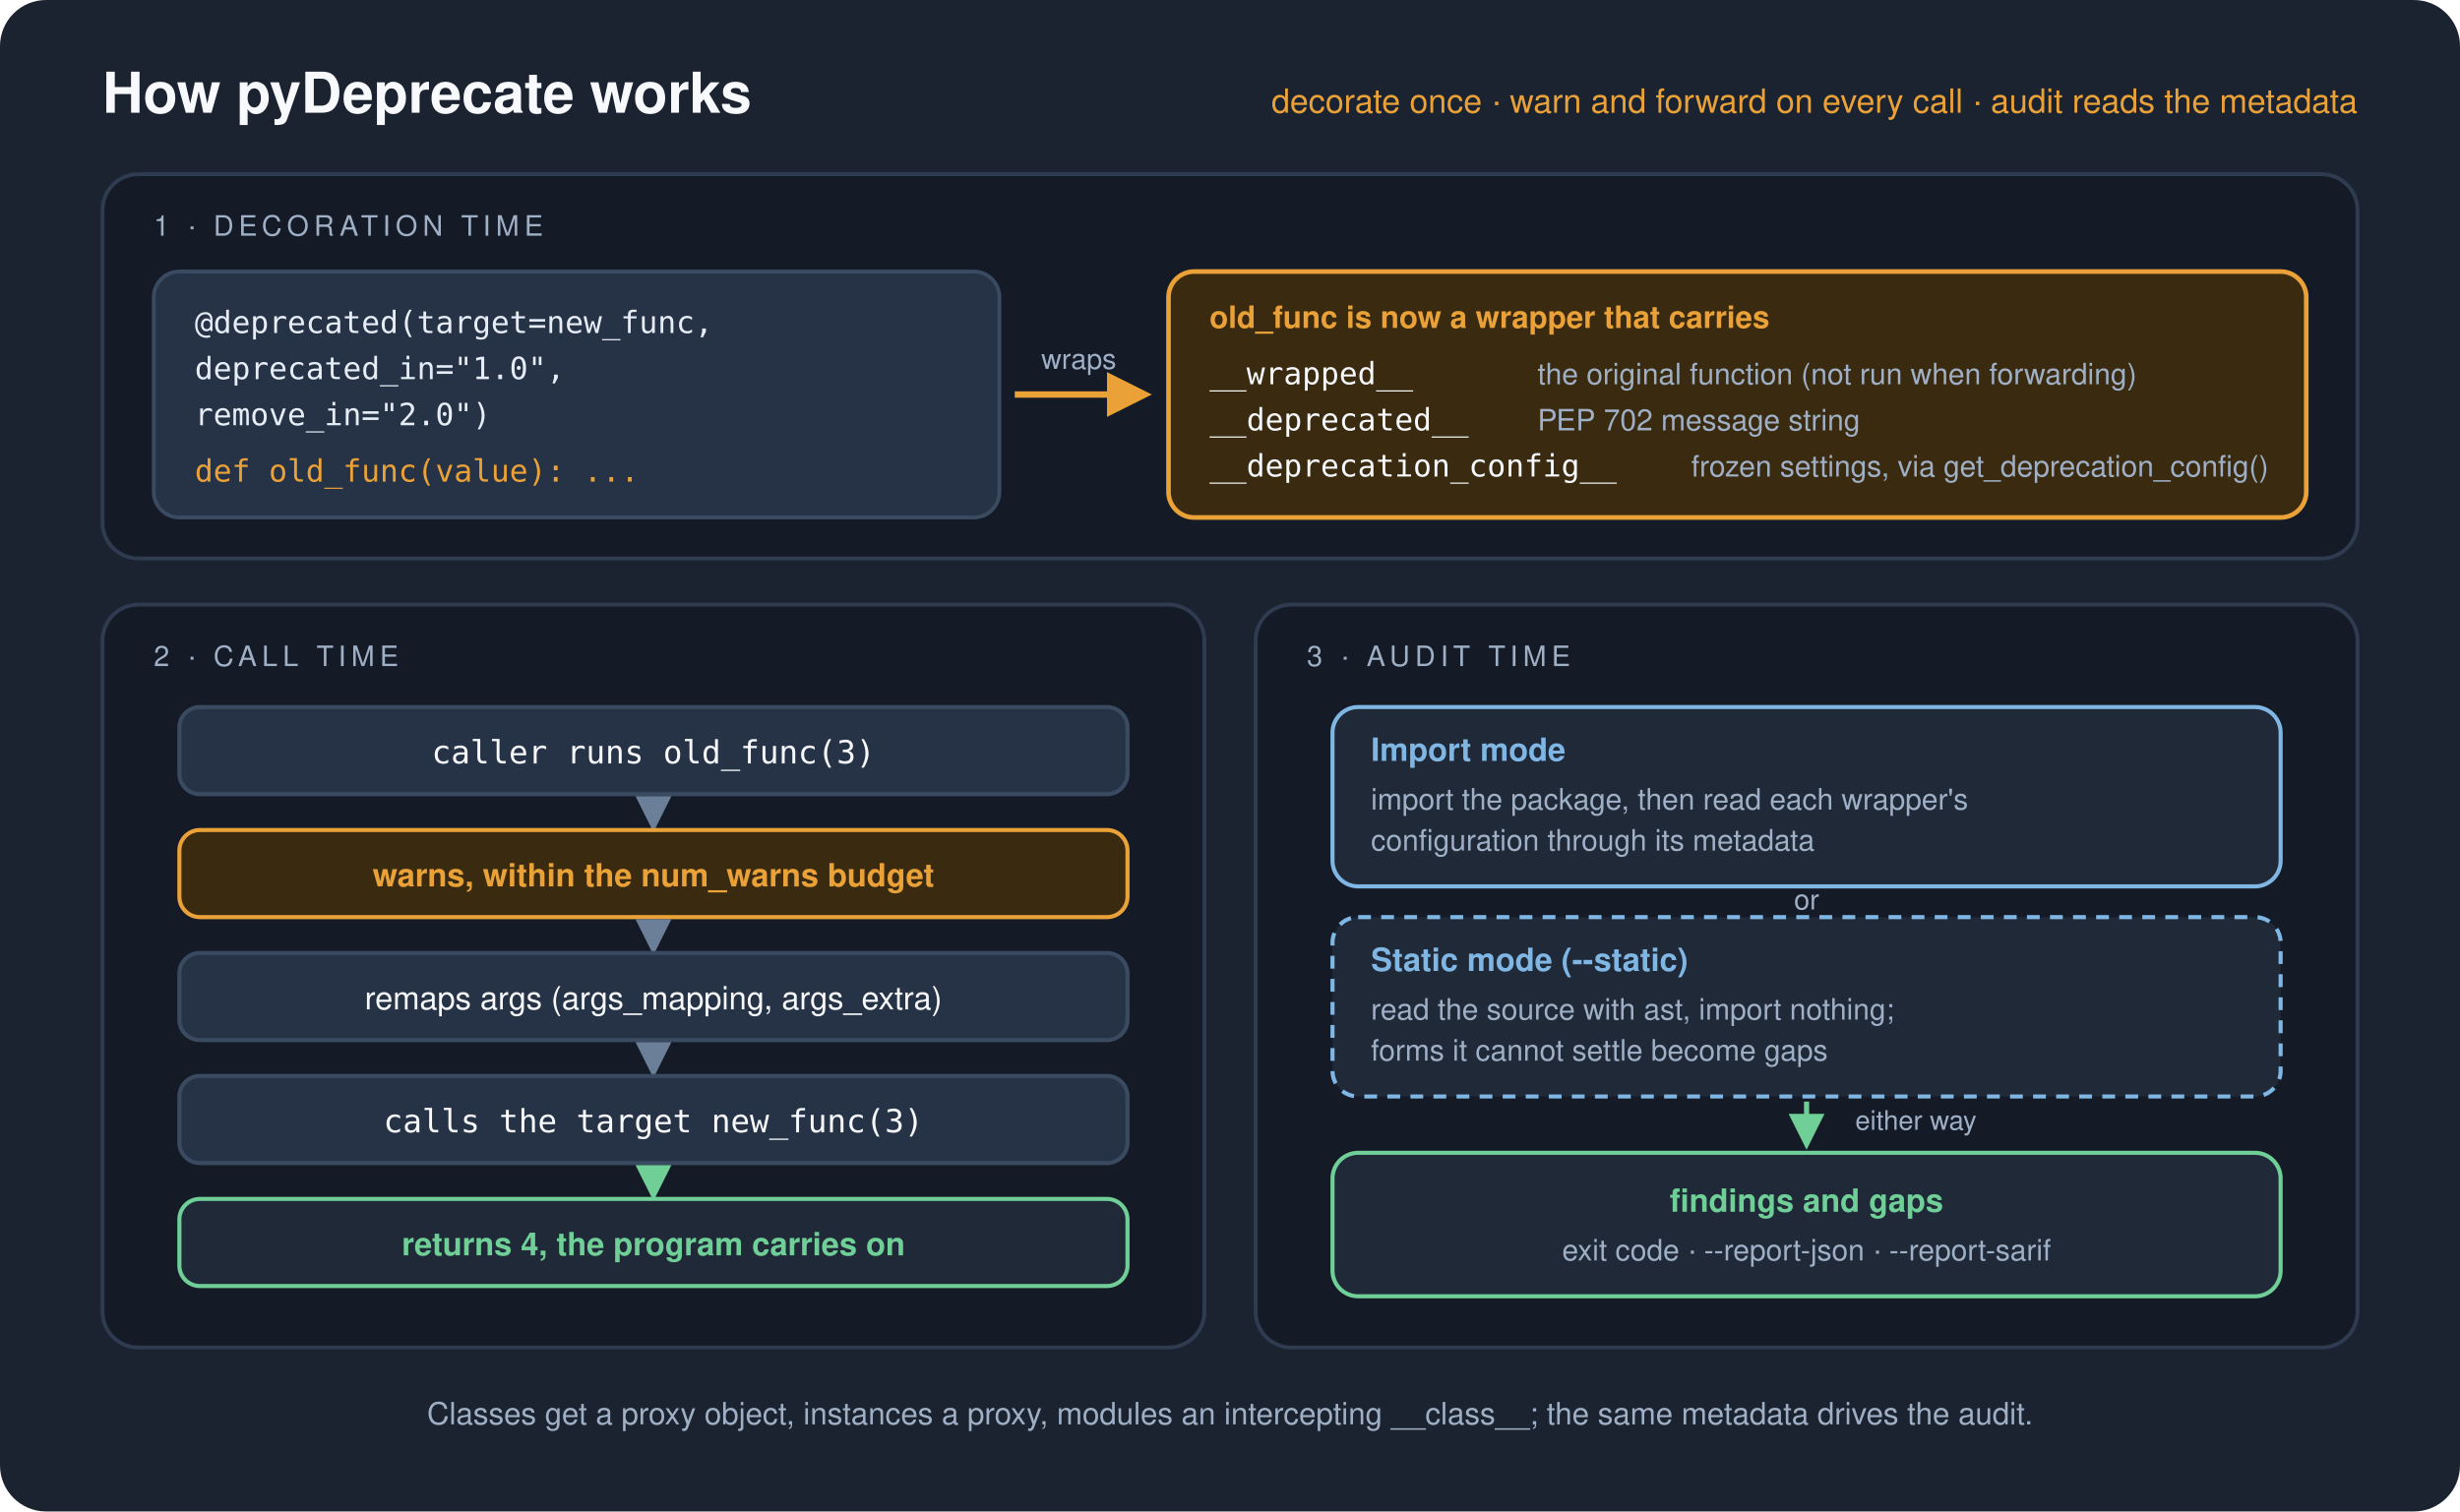
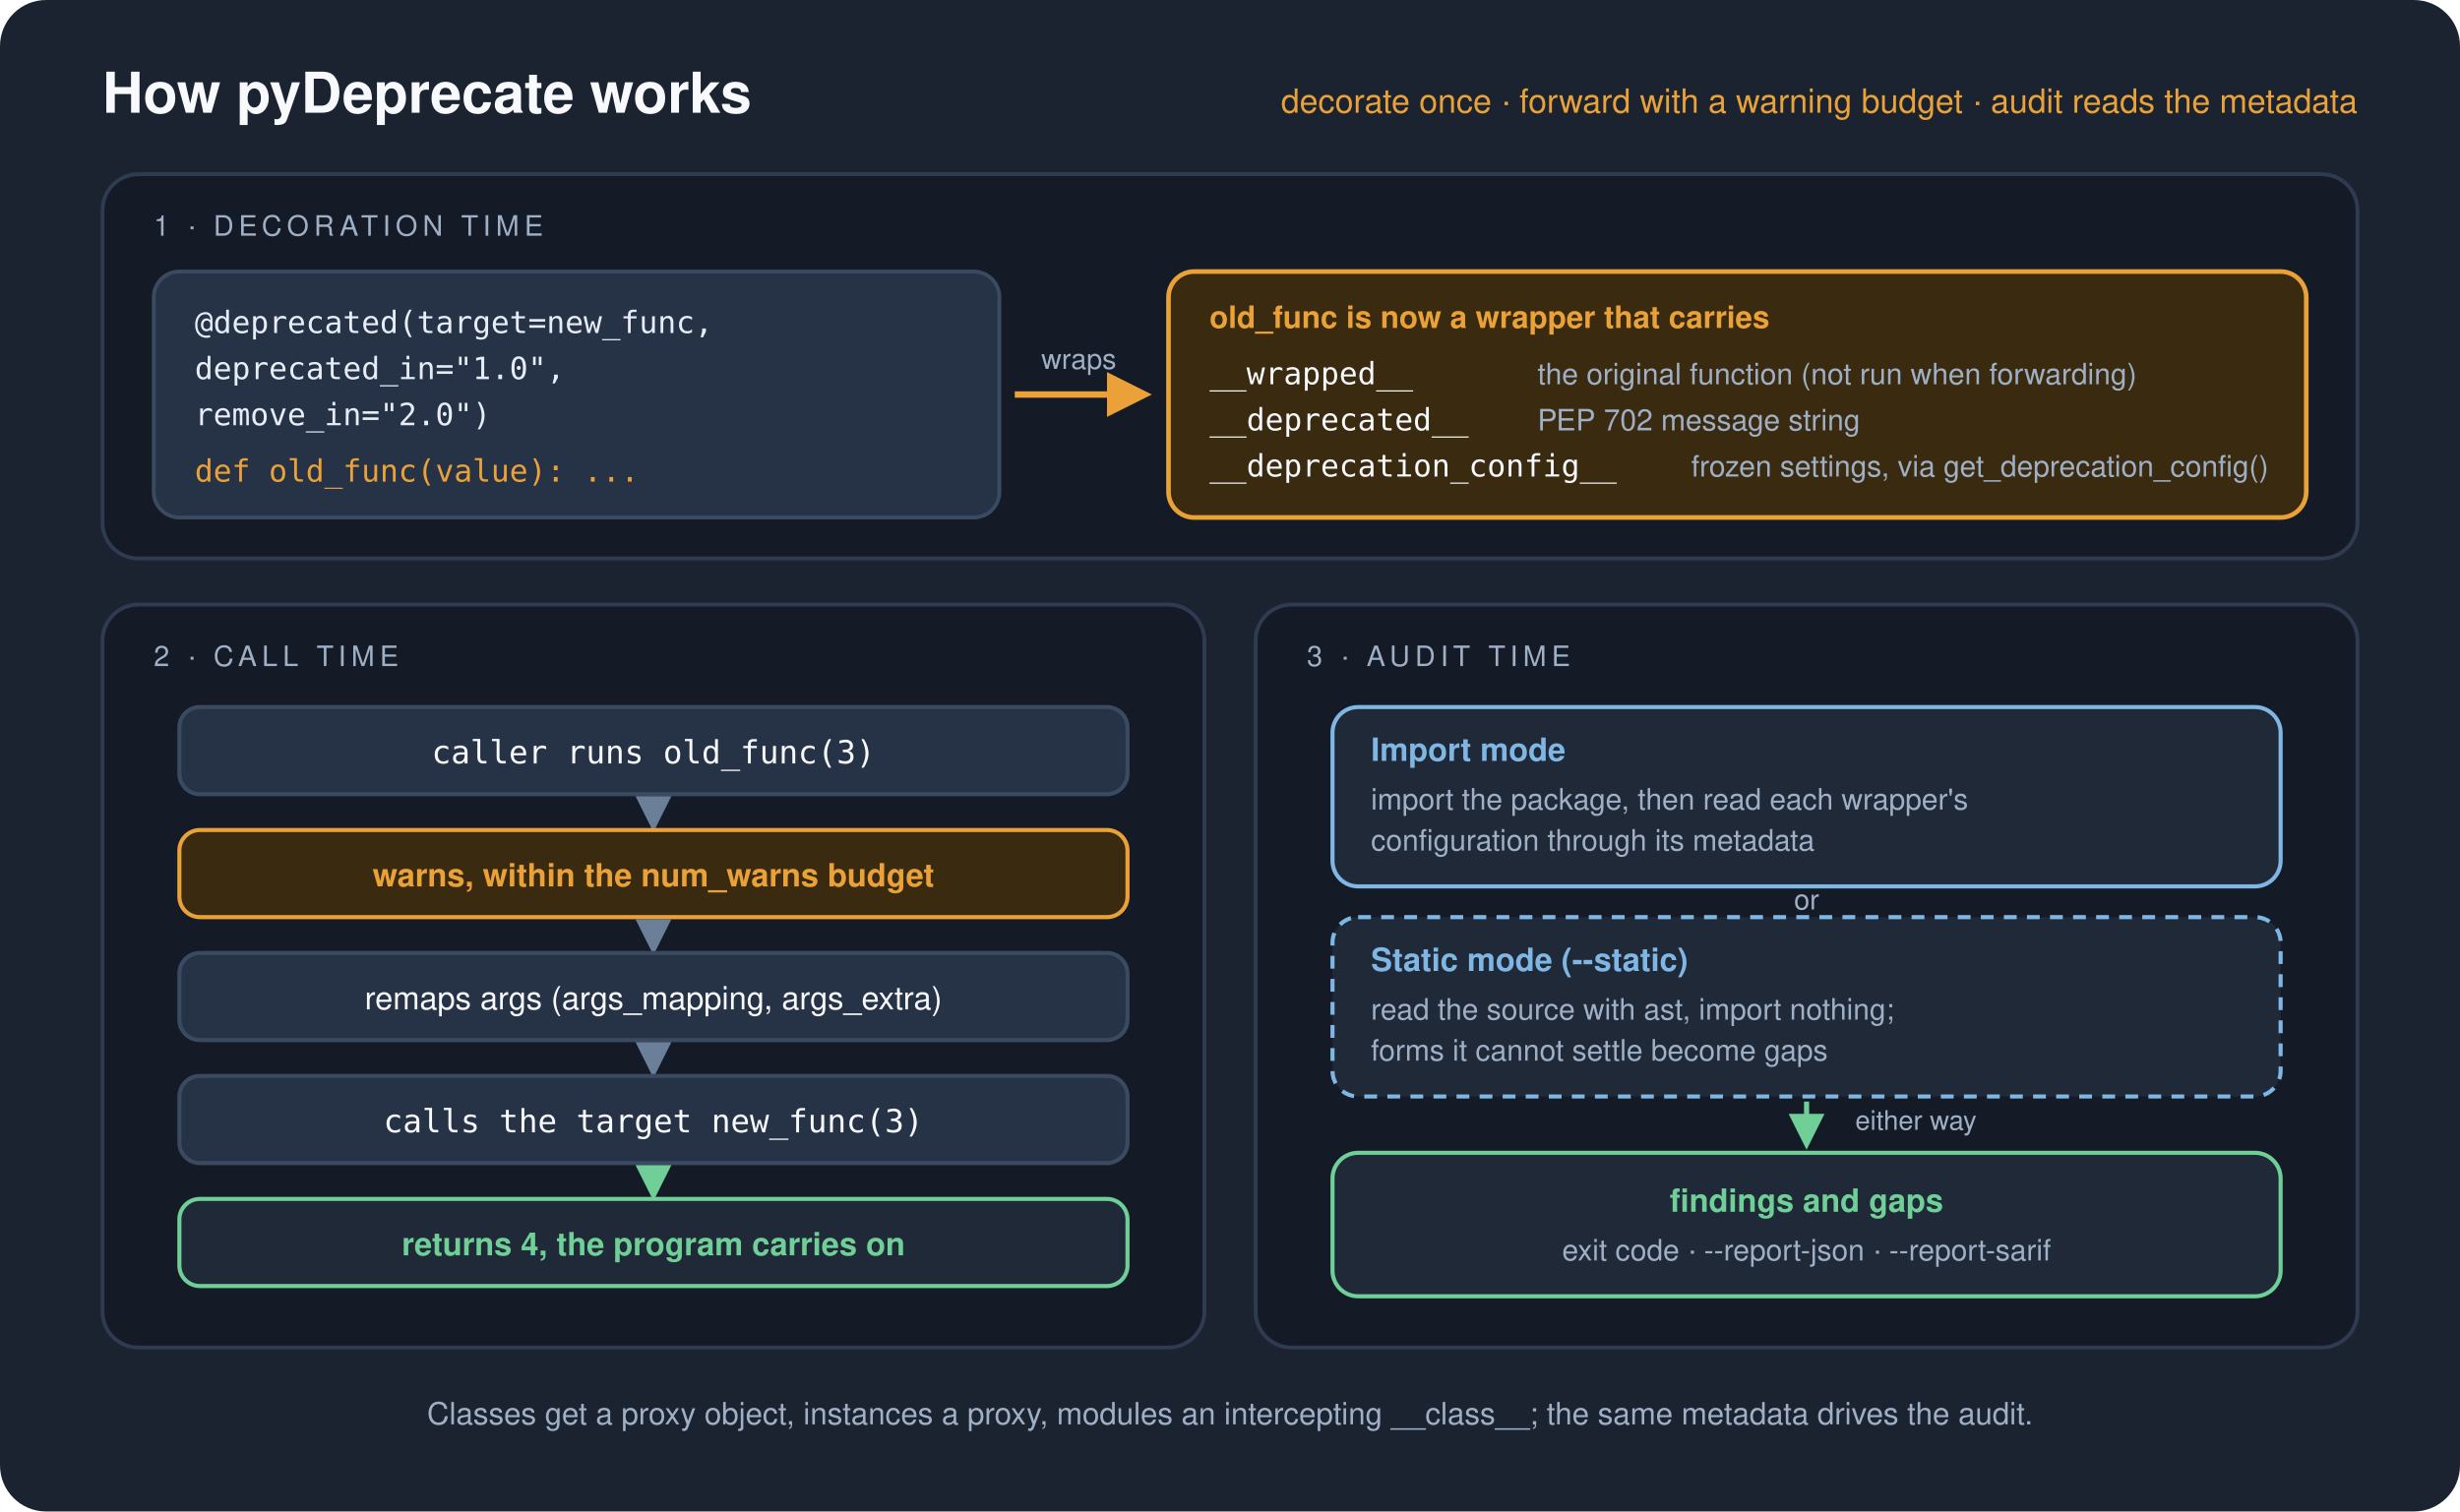
<svg xmlns="http://www.w3.org/2000/svg" viewBox="0 0 960 590" width="960" height="590" role="img" aria-labelledby="t d">
  <style>
    text { font-family: ui-sans-serif, system-ui, -apple-system, "Segoe UI", Helvetica, Arial, sans-serif; }
    .mono { font-family: ui-monospace, SFMono-Regular, Menlo, Consolas, monospace; }
  </style>
  <defs>
    <marker id="ah" viewBox="0 0 10 10" refX="8" refY="5" markerWidth="7" markerHeight="7" orient="auto-start-reverse">
      <path d="M0 0 L10 5 L0 10 z" fill="#6B7F99" />
    </marker>
    <marker id="ahg" viewBox="0 0 10 10" refX="8" refY="5" markerWidth="7" markerHeight="7" orient="auto-start-reverse">
      <path d="M0 0 L10 5 L0 10 z" fill="#6FCF97" />
    </marker>
    <marker id="ahr" viewBox="0 0 10 10" refX="8" refY="5" markerWidth="7" markerHeight="7" orient="auto-start-reverse">
      <path d="M0 0 L10 5 L0 10 z" fill="#E8735A" />
    </marker>
    <marker id="aha" viewBox="0 0 10 10" refX="8" refY="5" markerWidth="7" markerHeight="7" orient="auto-start-reverse">
      <path d="M0 0 L10 5 L0 10 z" fill="#EAA238" />
    </marker>
  </defs>
  <rect width="960" height="590" rx="18" fill="#1B2330" />
  <text x="40" y="44" font-size="22" fill="#F7F9FC" font-weight="700">How pyDeprecate works</text>
-   <text x="920" y="44" font-size="13" fill="#EAA238" text-anchor="end">decorate once · warn and forward on every call · audit reads the metadata</text>
+   <text x="920" y="44" font-size="13" fill="#EAA238" text-anchor="end">decorate once · forward with a warning budget · audit reads the metadata</text>
  <rect x="40" y="68" width="880" height="150" rx="14" fill="#141B26" stroke="#2E3B50" stroke-width="1.5" />
  <text x="60" y="92" font-size="11" fill="#9FB0C6" letter-spacing="2">1 · DECORATION TIME</text>
  <rect x="60" y="106" width="330" height="96" rx="10" fill="#263246" stroke="#3A4A60" stroke-width="1.5" />
  <text x="76" y="130" font-size="12" fill="#E6EDF7" class="mono">@deprecated(target=new_func,</text>
  <text x="76" y="148" font-size="12" fill="#E6EDF7" class="mono">            deprecated_in="1.0",</text>
  <text x="76" y="166" font-size="12" fill="#E6EDF7" class="mono">            remove_in="2.0")</text>
  <text x="76" y="188" font-size="12" fill="#EAA238" class="mono">def old_func(value): ...</text>
  <line x1="396" y1="154" x2="446" y2="154" stroke="#EAA238" stroke-width="2.5" marker-end="url(#aha)" />
  <text x="421" y="144" font-size="11" fill="#9FB0C6" text-anchor="middle">wraps</text>
  <rect x="456" y="106" width="444" height="96" rx="10" fill="#3A2B10" stroke="#EAA238" stroke-width="1.8" />
  <text x="472" y="128" font-size="12" fill="#EAA238" font-weight="700">old_func is now a wrapper that carries</text>
  <text x="472" y="150" font-size="12" fill="#F7F9FC" class="mono">__wrapped__</text>
  <text x="600" y="150" font-size="11.5" fill="#9FB0C6">the original function (not run when forwarding)</text>
  <text x="472" y="168" font-size="12" fill="#F7F9FC" class="mono">__deprecated__</text>
  <text x="600" y="168" font-size="11.5" fill="#9FB0C6">PEP 702 message string</text>
  <text x="472" y="186" font-size="12" fill="#F7F9FC" class="mono">__deprecation_config__</text>
  <text x="660" y="186" font-size="11.5" fill="#9FB0C6">frozen settings, via get_deprecation_config()</text>
  <rect x="40" y="236" width="430" height="290" rx="14" fill="#141B26" stroke="#2E3B50" stroke-width="1.5" />
  <text x="60" y="260" font-size="11" fill="#9FB0C6" letter-spacing="2">2 · CALL TIME</text>
  <rect x="70" y="276" width="370" height="34" rx="8" fill="#263246" stroke="#3A4A60" stroke-width="1.6" />
  <text x="255" y="298" font-size="12.5" fill="#F7F9FC" text-anchor="middle" class="mono">caller runs old_func(3)</text>
  <line x1="255" y1="312" x2="255" y2="322" stroke="#6B7F99" stroke-width="2" marker-end="url(#ah)" />
  <rect x="70" y="324" width="370" height="34" rx="8" fill="#3A2B10" stroke="#EAA238" stroke-width="1.6" />
  <text x="255" y="346" font-size="12.5" fill="#EAA238" text-anchor="middle" font-weight="600">warns, within the num_warns budget</text>
  <line x1="255" y1="360" x2="255" y2="370" stroke="#6B7F99" stroke-width="2" marker-end="url(#ah)" />
  <rect x="70" y="372" width="370" height="34" rx="8" fill="#263246" stroke="#3A4A60" stroke-width="1.6" />
  <text x="255" y="394" font-size="12.5" fill="#F7F9FC" text-anchor="middle">remaps args (args_mapping, args_extra)</text>
  <line x1="255" y1="408" x2="255" y2="418" stroke="#6B7F99" stroke-width="2" marker-end="url(#ah)" />
  <rect x="70" y="420" width="370" height="34" rx="8" fill="#263246" stroke="#3A4A60" stroke-width="1.6" />
  <text x="255" y="442" font-size="12.5" fill="#F7F9FC" text-anchor="middle" class="mono">calls the target new_func(3)</text>
  <line x1="255" y1="456" x2="255" y2="466" stroke="#6FCF97" stroke-width="2" marker-end="url(#ahg)" />
  <rect x="70" y="468" width="370" height="34" rx="8" fill="#1F2938" stroke="#6FCF97" stroke-width="1.6" />
  <text x="255" y="490" font-size="12.5" fill="#6FCF97" text-anchor="middle" font-weight="600">returns 4, the program carries on</text>
  <rect x="490" y="236" width="430" height="290" rx="14" fill="#141B26" stroke="#2E3B50" stroke-width="1.5" />
  <text x="510" y="260" font-size="11" fill="#9FB0C6" letter-spacing="2">3 · AUDIT TIME</text>
  <rect x="520" y="276" width="370" height="70" rx="10" fill="#1F2938" stroke="#7FB6E3" stroke-width="1.6" />
  <text x="535" y="297" font-size="12.5" fill="#7FB6E3" font-weight="700">Import mode</text>
  <text x="535" y="316" font-size="11.5" fill="#9FB0C6">import the package, then read each wrapper's</text>
  <text x="535" y="332" font-size="11.5" fill="#9FB0C6">configuration through its metadata</text>
  <rect x="520" y="358" width="370" height="70" rx="10" fill="#1F2938" stroke="#7FB6E3" stroke-width="1.6" stroke-dasharray="5 4" />
  <text x="535" y="379" font-size="12.5" fill="#7FB6E3" font-weight="700">Static mode (--static)</text>
  <text x="535" y="398" font-size="11.5" fill="#9FB0C6">read the source with ast, import nothing;</text>
  <text x="535" y="414" font-size="11.5" fill="#9FB0C6">forms it cannot settle become gaps</text>
  <text x="705" y="355" font-size="11" fill="#9FB0C6" text-anchor="middle">or</text>
  <line x1="705" y1="430" x2="705" y2="446" stroke="#6FCF97" stroke-width="2" marker-end="url(#ahg)" />
  <text x="724" y="441" font-size="10.5" fill="#9FB0C6">either way</text>
  <rect x="520" y="450" width="370" height="56" rx="10" fill="#1F2938" stroke="#6FCF97" stroke-width="1.6" />
  <text x="705" y="473" font-size="12.5" fill="#6FCF97" text-anchor="middle" font-weight="700">findings and gaps</text>
  <text x="705" y="492" font-size="11.5" fill="#9FB0C6" text-anchor="middle">exit code · --report-json · --report-sarif</text>
  <text x="480" y="556" font-size="12" fill="#9FB0C6" text-anchor="middle">Classes get a proxy object, instances a proxy, modules an intercepting __class__; the same metadata drives the audit.</text>
</svg>
